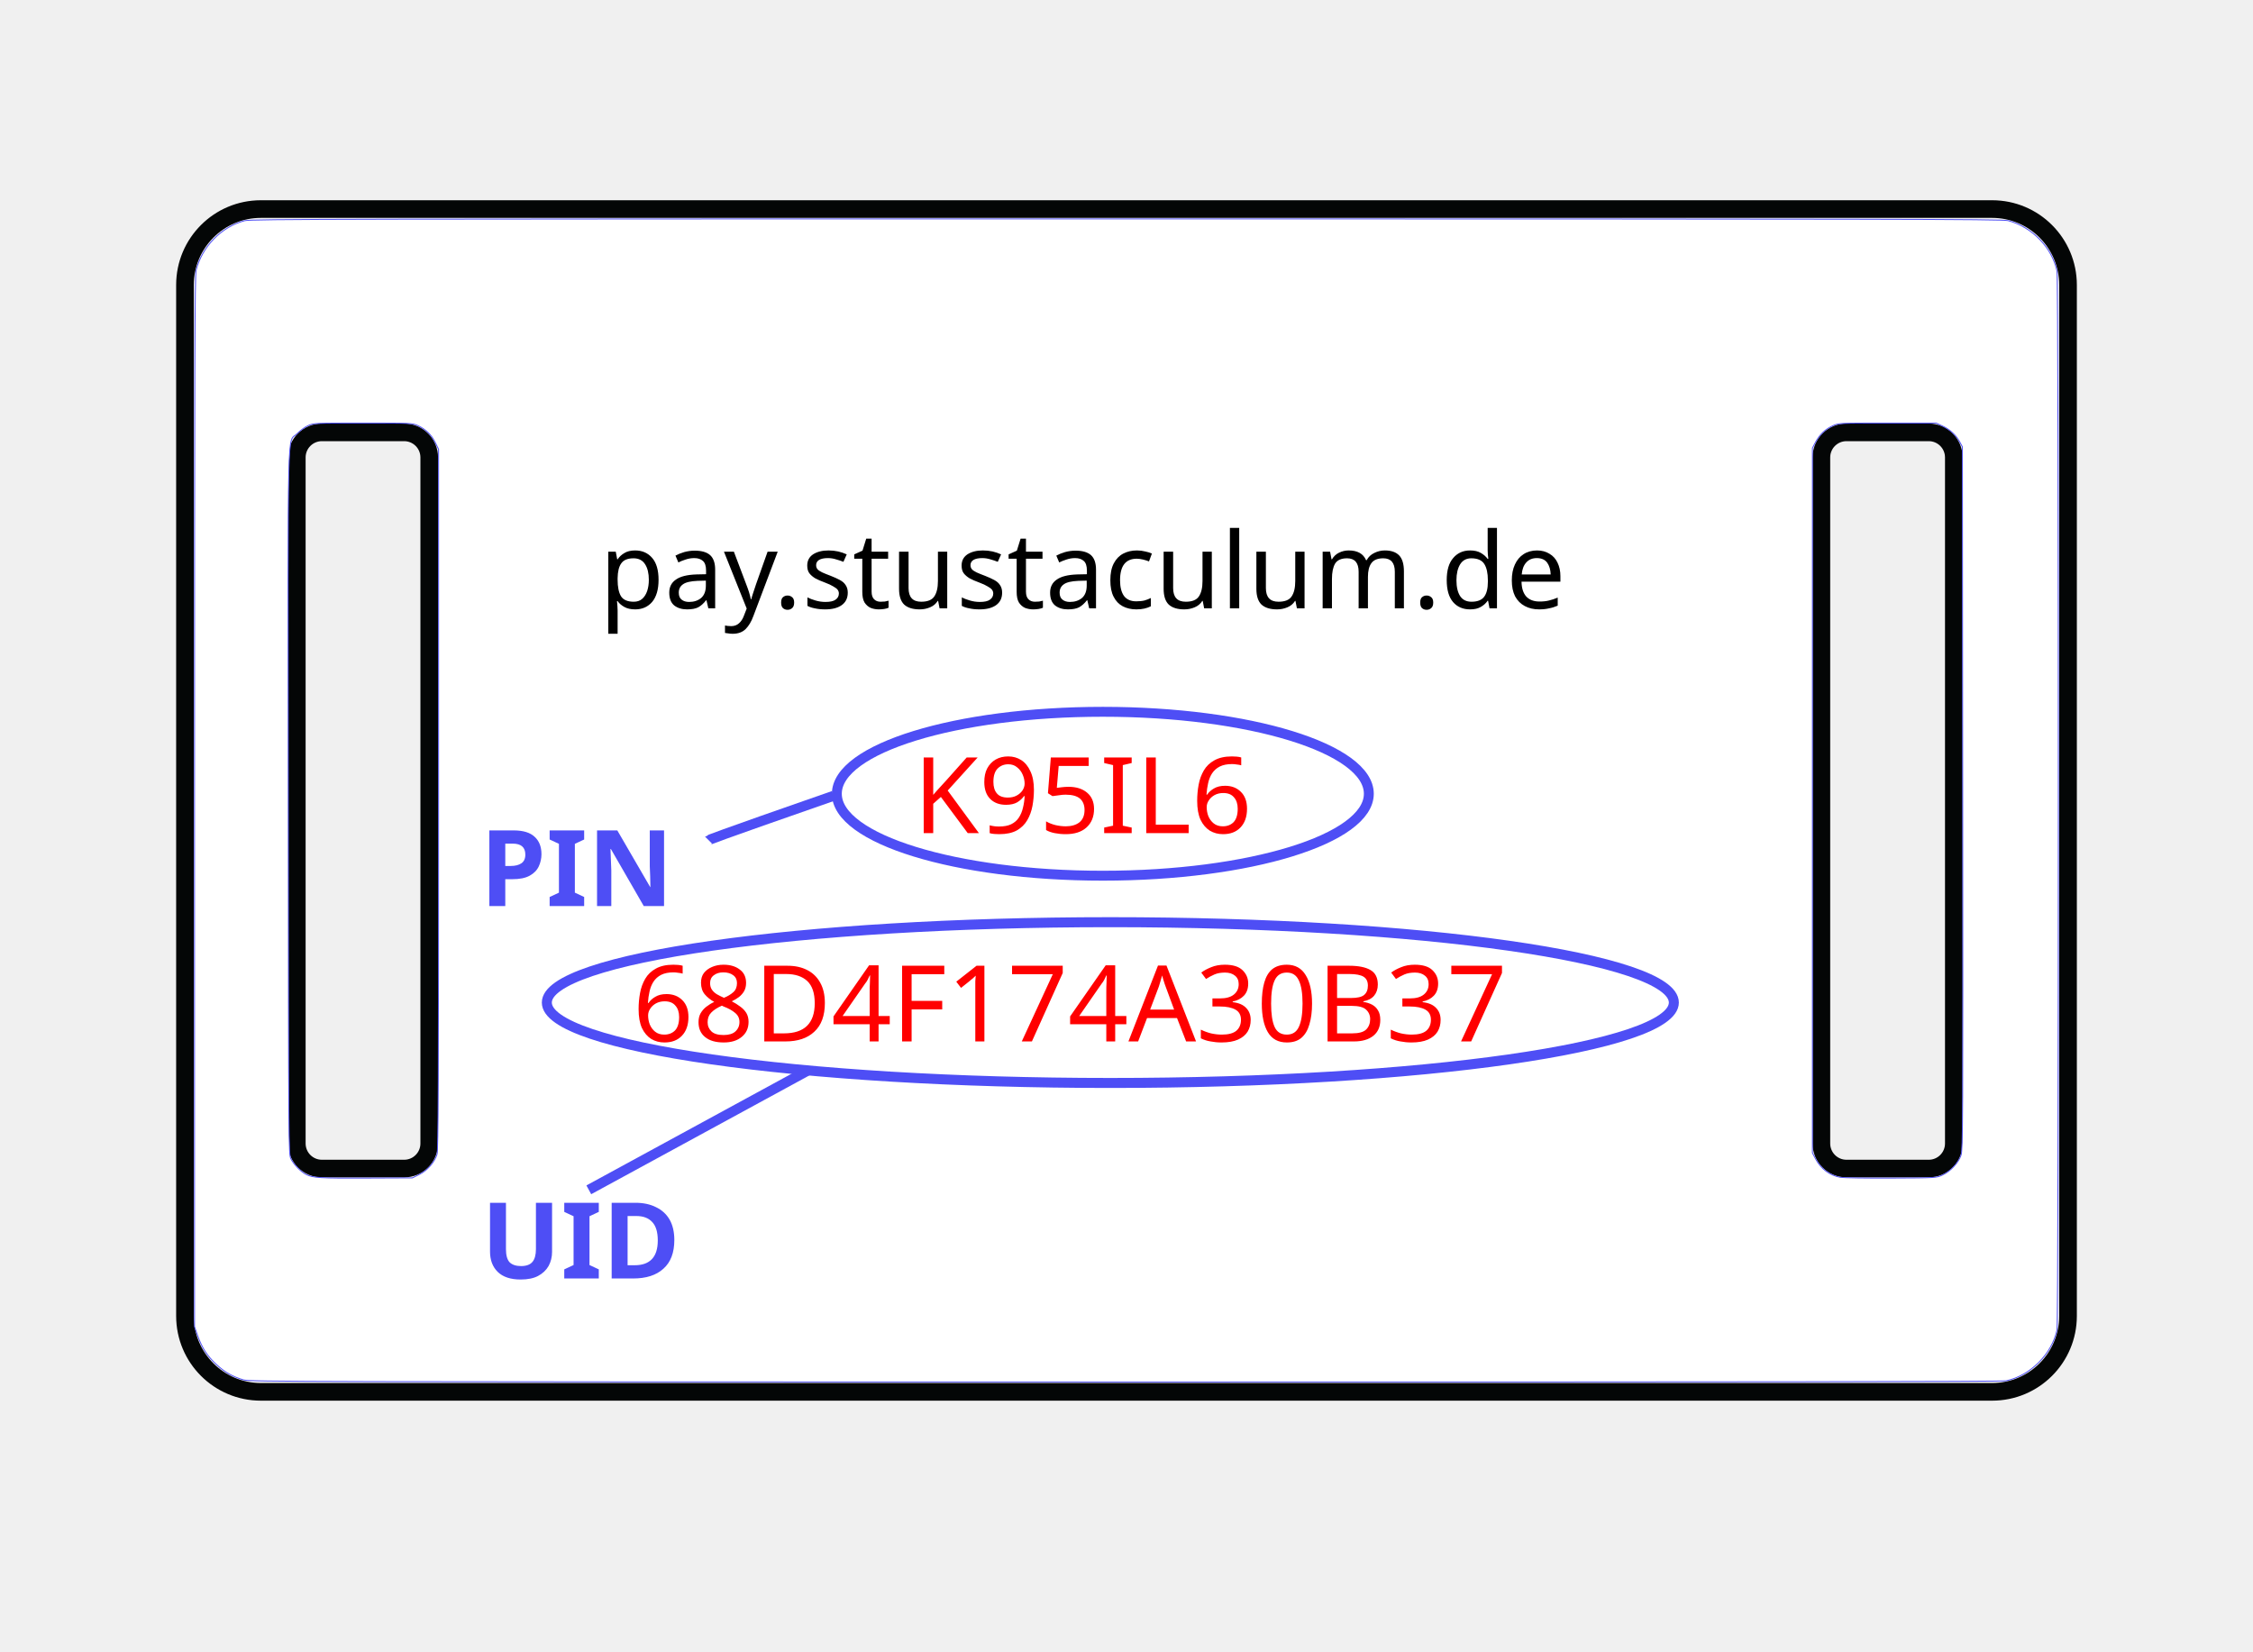
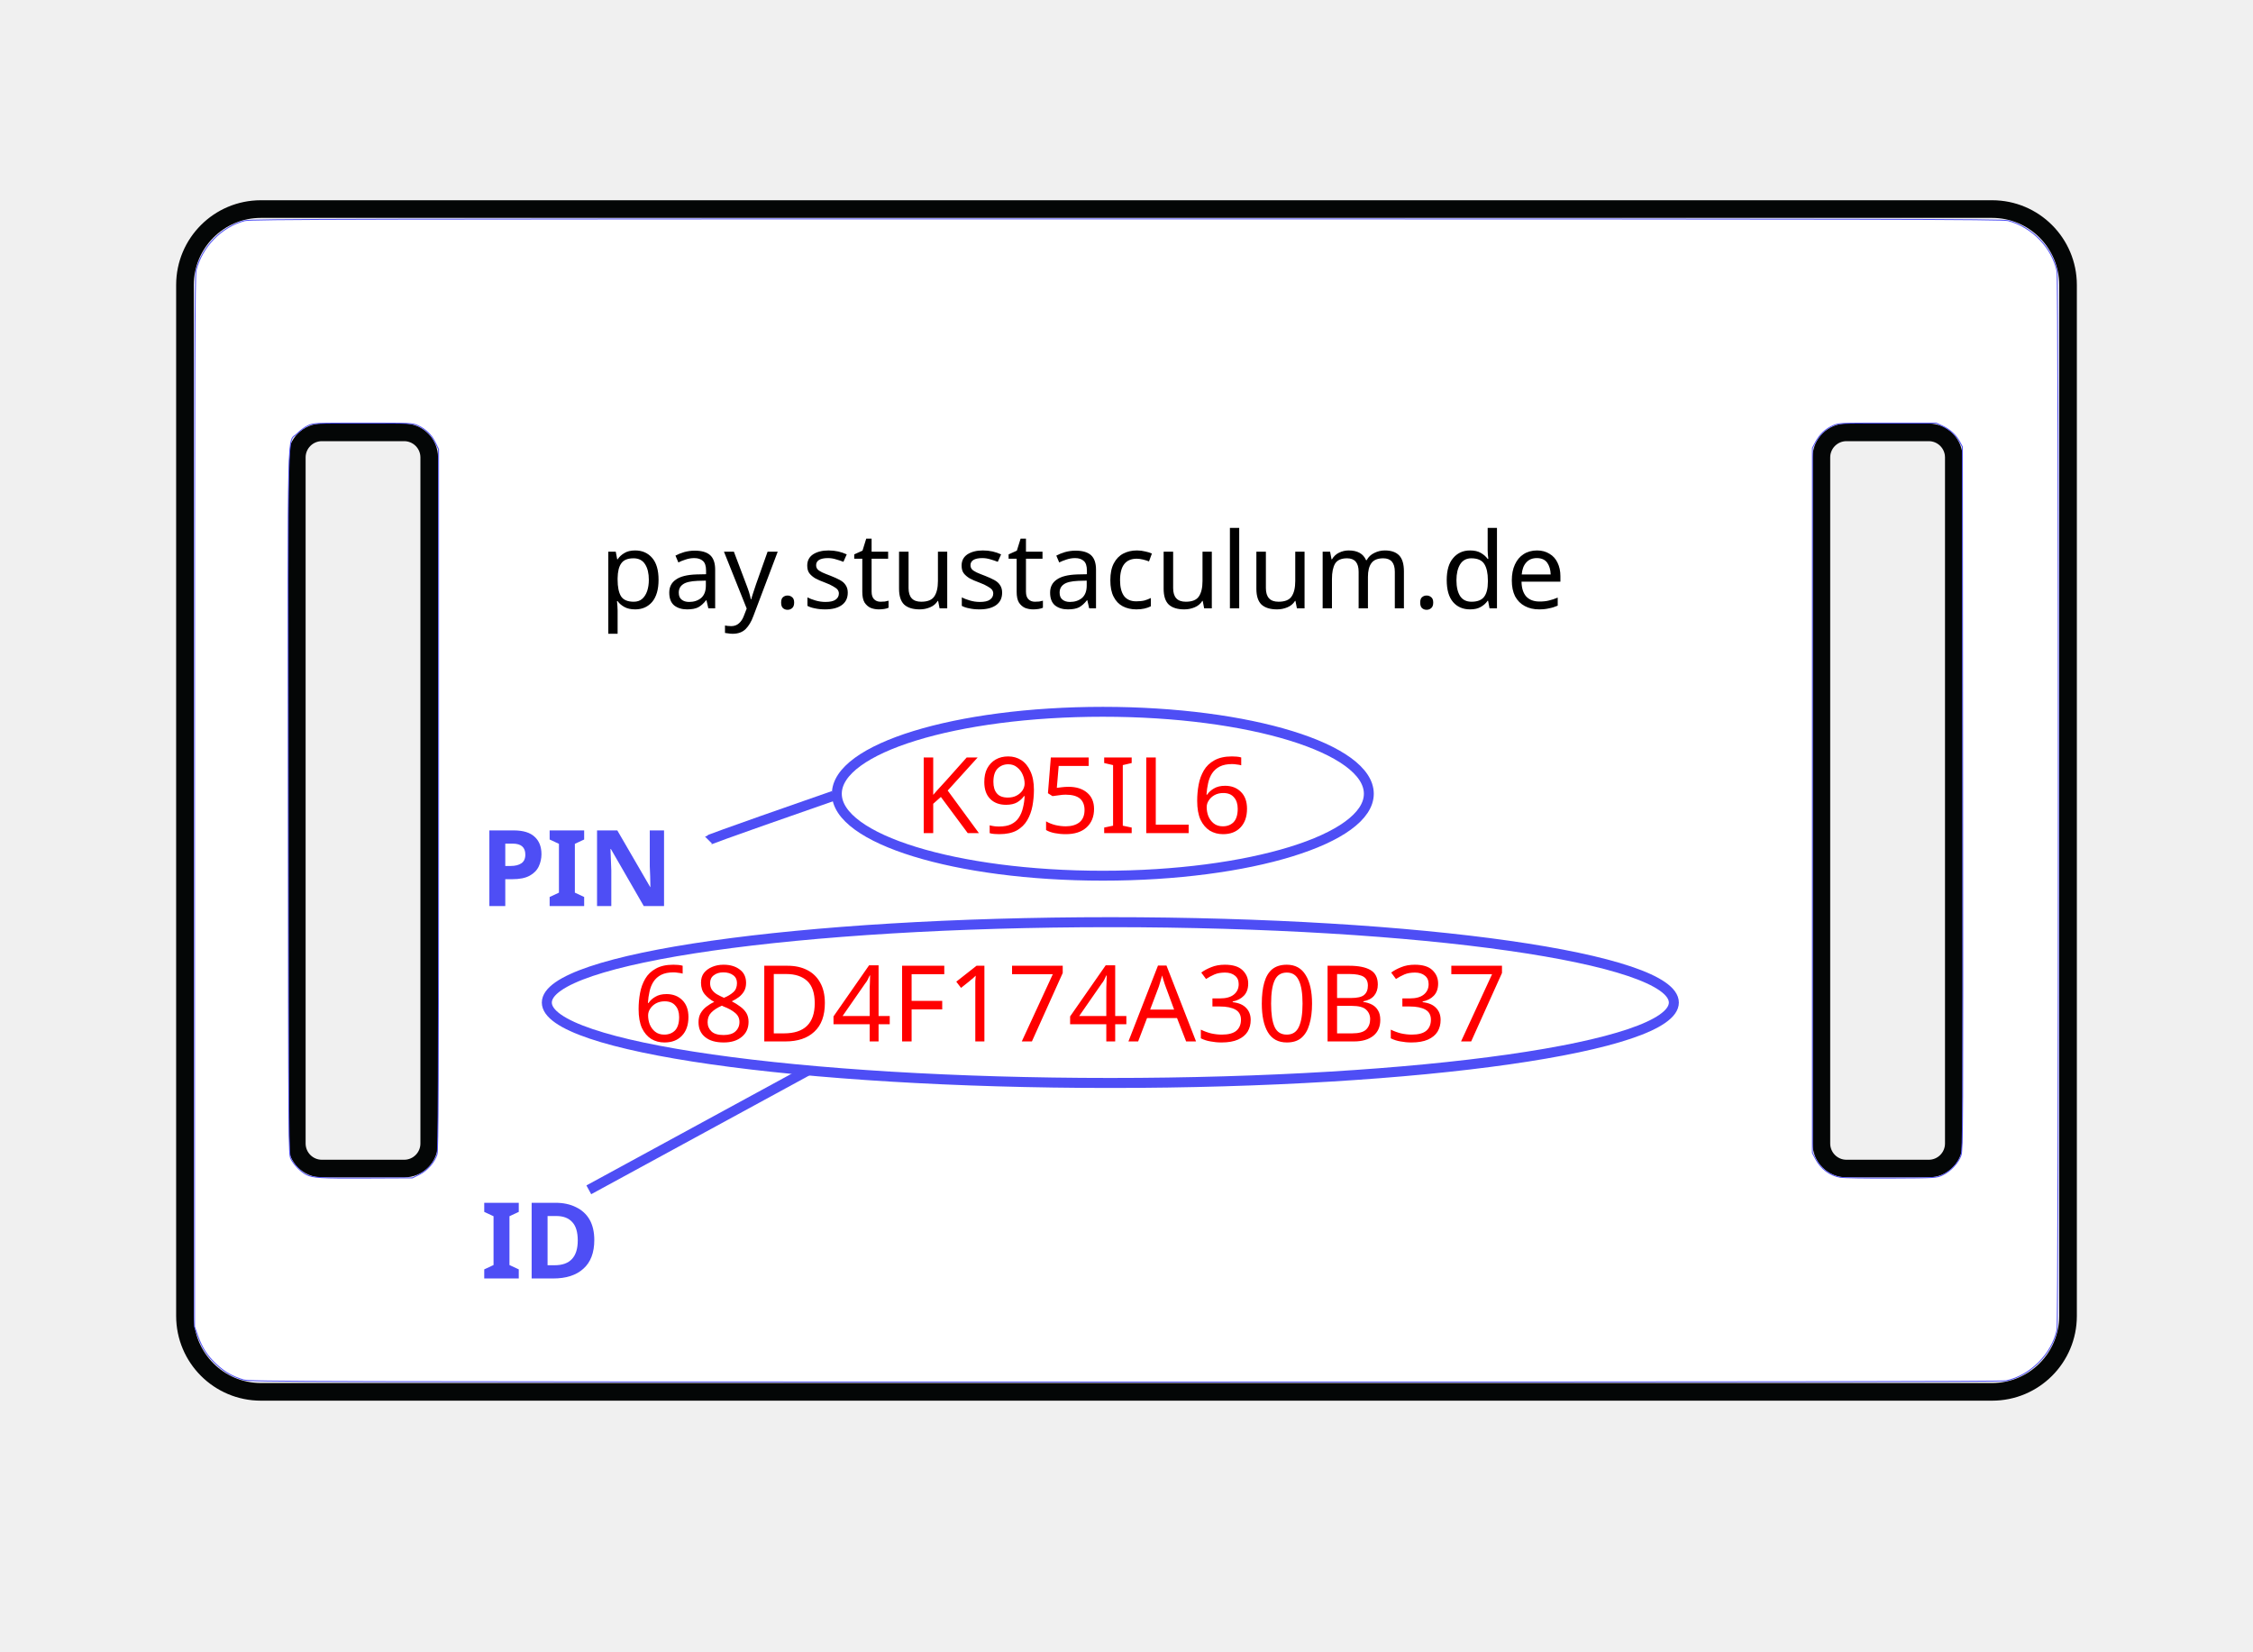
<svg version="1.1" id="svg2" width="170.24" height="124.8" viewBox="0 0 170.24 124.8">
  <defs id="defs6">
    <clipPath clipPathUnits="userSpaceOnUse" id="clipPath18">
      <path d="M 0,93.6 H 127.68 V 0 H 0 Z" id="path16" />
    </clipPath>
    <clipPath clipPathUnits="userSpaceOnUse" id="clipPath26">
      <path d="M 9.983,82.252 H 117.697 V 14.227 H 9.983 Z" id="path24" />
    </clipPath>
    <clipPath clipPathUnits="userSpaceOnUse" id="clipPath86">
      <path d="M 0,93.6 H 127.68 V 0 H 0 Z" id="path84" />
    </clipPath>
    <clipPath clipPathUnits="userSpaceOnUse" id="clipPath94">
      <path d="m 102.72,69.6 h 8.505 V 26.88 h -8.505 z" id="path92" />
    </clipPath>
    <clipPath clipPathUnits="userSpaceOnUse" id="clipPath110">
      <path d="M 0,93.6 H 127.68 V 0 H 0 Z" id="path108" />
    </clipPath>
    <clipPath clipPathUnits="userSpaceOnUse" id="clipPath118">
      <path d="m 16.32,69.6 h 8.505 V 26.88 H 16.32 Z" id="path116" />
    </clipPath>
  </defs>
  <path d="m 145.74,32 h -6.22 c -1.413,0 -2.56,1.147 -2.56,2.56 v 51.84 c 0,1.413 1.147,2.56 2.56,2.56 h 6.22 c 1.413,0 2.56,-1.147 2.56,-2.56 V 34.56 c 0,-1.413 -1.147,-2.56 -2.56,-2.56 m 0,1.333 c 0.676,0 1.227,0.551 1.227,1.227 v 51.84 c 0,0.676 -0.551,1.227 -1.227,1.227 h -6.22 c -0.676,0 -1.227,-0.551 -1.227,-1.227 V 34.56 c 0,-0.676 0.551,-1.227 1.227,-1.227 z" style="fill:#040606;fill-opacity:1;fill-rule:nonzero;stroke:none;stroke-width:1.333" id="path96" />
  <path d="M 150.53,15.13 H 19.71 c -3.535,0 -6.4,2.865 -6.4,6.4 v 77.9 c 0,3.535 2.865,6.4 6.4,6.4 H 150.53 c 3.535,0 6.4,-2.865 6.4,-6.4 V 21.53 c 0,-3.535 -2.865,-6.4 -6.4,-6.4 m 0,1.333 c 2.793,0 5.067,2.273 5.067,5.067 v 77.9 c 0,2.793 -2.273,5.067 -5.067,5.067 H 19.71 c -2.793,0 -5.067,-2.273 -5.067,-5.067 V 21.53 c 0,-2.793 2.273,-5.067 5.067,-5.067 z" style="fill:#040606;fill-opacity:1;fill-rule:nonzero;stroke:none;stroke-width:1.333" id="path28" />
  <path d="m 30.54,32 h -6.22 c -1.413,0 -2.56,1.147 -2.56,2.56 v 51.84 c 0,1.413 1.147,2.56 2.56,2.56 h 6.22 c 1.413,0 2.56,-1.147 2.56,-2.56 V 34.56 c 0,-1.413 -1.147,-2.56 -2.56,-2.56 m 0,1.333 c 0.676,0 1.227,0.551 1.227,1.227 v 51.84 c 0,0.676 -0.551,1.227 -1.227,1.227 h -6.22 c -0.676,0 -1.227,-0.551 -1.227,-1.227 V 34.56 c 0,-0.676 0.551,-1.227 1.227,-1.227 z" style="fill:#040606;fill-opacity:1;fill-rule:nonzero;stroke:none;stroke-width:1.333" id="path120" />
  <path style="fill:#ffffff;fill-opacity:1;stroke:#4e4ef5;stroke-width:0.068;stroke-linejoin:round" d="m 18.387,104.255 c -0.806,-0.235 -1.405,-0.575 -2.031,-1.154 -0.693,-0.641 -1.084,-1.239 -1.408,-2.154 l -0.249,-0.704 V 60.572 c 0,-33.536 0.019,-39.747 0.125,-40.165 0.449,-1.781 1.917,-3.277 3.658,-3.731 0.471,-0.123 7.617,-0.137 66.649,-0.136 57.507,9.29e-4 66.185,0.018 66.612,0.132 1.809,0.481 3.318,2.041 3.684,3.807 0.14,0.677 0.14,79.33 0,80.007 -0.375,1.813 -2.028,3.466 -3.841,3.841 -0.344,0.071 -18.939,0.097 -66.567,0.092 -62.66,-0.006 -66.119,-0.015 -66.63,-0.164 z M 31.683,88.741 c 0.601,-0.295 1.162,-0.933 1.342,-1.526 0.091,-0.301 0.114,-5.682 0.114,-26.824 V 33.945 L 32.889,33.434 c -0.284,-0.579 -0.72,-1.002 -1.319,-1.279 -0.395,-0.183 -0.537,-0.189 -4.143,-0.189 -3.646,0 -3.743,0.005 -4.158,0.196 -0.234,0.108 -0.605,0.382 -0.825,0.608 -0.753,0.775 -0.688,-1.979 -0.662,27.848 0.023,26.226 0.025,26.585 0.2,26.937 0.211,0.426 0.737,0.97 1.136,1.177 0.508,0.263 1.048,0.296 4.579,0.28 l 3.463,-0.015 z m 115.09,0.044 c 0.605,-0.273 1.215,-0.926 1.407,-1.504 0.137,-0.413 0.147,-2.505 0.126,-26.982 l -0.023,-26.534 -0.194,-0.36 c -0.284,-0.526 -0.728,-0.941 -1.29,-1.206 l -0.495,-0.233 h -3.688 c -3.659,0 -3.692,0.002 -4.138,0.207 -0.569,0.262 -0.985,0.659 -1.29,1.232 l -0.239,0.45 v 26.627 26.627 l 0.242,0.458 c 0.393,0.745 1.068,1.248 1.864,1.388 0.227,0.04 1.952,0.066 3.832,0.058 3.383,-0.015 3.423,-0.017 3.887,-0.227 z" id="path895" />
  <text xml:space="preserve" style="font-size:13.333px;line-height:1.25;font-family:sans-serif;-inkscape-font-specification:'sans-serif, Normal';stroke-width:1" x="45.277" y="45.964" id="text856">
    <tspan id="tspan854" x="45.277" y="45.964" style="font-style:normal;font-variant:normal;font-weight:normal;font-stretch:normal;font-size:8px;font-family:sans-serif;-inkscape-font-specification:'sans-serif, Normal';font-variant-ligatures:normal;font-variant-caps:normal;font-variant-numeric:normal;font-variant-east-asian:normal;stroke-width:1">pay.stustaculum.de</tspan>
  </text>
  <text xml:space="preserve" style="font-size:13.333px;line-height:1.25;font-family:sans-serif;-inkscape-font-specification:'sans-serif, Normal';stroke-width:1" x="69.017" y="62.951" id="text856-9">
    <tspan id="tspan854-8" x="69.017" y="62.951" style="font-style:normal;font-variant:normal;font-weight:normal;font-stretch:normal;font-size:8px;font-family:sans-serif;-inkscape-font-specification:'sans-serif, Normal';font-variant-ligatures:normal;font-variant-caps:normal;font-variant-numeric:normal;font-variant-east-asian:normal;fill:#ff0000;fill-opacity:1;stroke-width:1">K95IL6</tspan>
  </text>
  <text xml:space="preserve" style="font-size:13.333px;line-height:1.25;font-family:sans-serif;-inkscape-font-specification:'sans-serif, Normal';stroke-width:1" x="47.815" y="78.687" id="text856-9-6">
    <tspan id="tspan854-8-5" x="47.815" y="78.687" style="font-style:normal;font-variant:normal;font-weight:normal;font-stretch:normal;font-size:8px;font-family:sans-serif;-inkscape-font-specification:'sans-serif, Normal';font-variant-ligatures:normal;font-variant-caps:normal;font-variant-numeric:normal;font-variant-east-asian:normal;fill:#ff0000;fill-opacity:1;stroke-width:1">68D4F174A30B37</tspan>
  </text>
  <ellipse style="mix-blend-mode:multiply;fill:#ff0000;fill-opacity:0;stroke:#4e4ef5;stroke-width:0.748;stroke-linejoin:round;stroke-miterlimit:4;stroke-dasharray:none;stroke-opacity:1" id="path894" cx="83.332" cy="59.973" rx="20.099" ry="6.192" />
  <ellipse style="mix-blend-mode:multiply;fill:#ff0000;fill-opacity:0;stroke:#4e4ef5;stroke-width:0.756;stroke-linejoin:round;stroke-miterlimit:4;stroke-dasharray:none;stroke-opacity:1" id="path894-5" ry="6.074" rx="42.58" cy="75.751" cx="83.899" />
  <text xml:space="preserve" style="font-size:13.333px;line-height:1.25;font-family:sans-serif;-inkscape-font-specification:'sans-serif, Normal';stroke-width:1.002;stroke-miterlimit:4;stroke-dasharray:none" x="36.258" y="68.46" id="text915">
    <tspan id="tspan913" x="36.258" y="68.46" style="font-style:normal;font-variant:normal;font-weight:bold;font-stretch:normal;font-size:8px;font-family:sans-serif;-inkscape-font-specification:'sans-serif, Bold';font-variant-ligatures:normal;font-variant-caps:normal;font-variant-numeric:normal;font-variant-east-asian:normal;fill:#4e4ef5;fill-opacity:1;stroke-width:1.002;stroke-miterlimit:4;stroke-dasharray:none">PIN</tspan>
  </text>
  <text xml:space="preserve" style="font-size:13.333px;line-height:1.25;font-family:sans-serif;-inkscape-font-specification:'sans-serif, Normal';stroke-width:1.002;stroke-miterlimit:4;stroke-dasharray:none" x="36.34" y="96.598" id="text915-5">
-     <tspan id="tspan913-8" x="36.34" y="96.598" style="font-style:normal;font-variant:normal;font-weight:bold;font-stretch:normal;font-size:8px;font-family:sans-serif;-inkscape-font-specification:'sans-serif, Bold';font-variant-ligatures:normal;font-variant-caps:normal;font-variant-numeric:normal;font-variant-east-asian:normal;fill:#4e4ef5;fill-opacity:1;stroke-width:1.002;stroke-miterlimit:4;stroke-dasharray:none">UID</tspan>
+     <tspan id="tspan913-8" x="36.34" y="96.598" style="font-style:normal;font-variant:normal;font-weight:bold;font-stretch:normal;font-size:8px;font-family:sans-serif;-inkscape-font-specification:'sans-serif, Bold';font-variant-ligatures:normal;font-variant-caps:normal;font-variant-numeric:normal;font-variant-east-asian:normal;fill:#4e4ef5;fill-opacity:1;stroke-width:1.002;stroke-miterlimit:4;stroke-dasharray:none">ID</tspan>
  </text>
  <path style="fill:none;stroke:#4e4ef5;stroke-width:0.756;stroke-linecap:butt;stroke-linejoin:miter;stroke-miterlimit:4;stroke-dasharray:none;stroke-opacity:1" d="m 44.491,89.899 16.247,-8.845 -0.181,-0.181 v 0" id="path953" />
  <path style="fill:none;stroke:#4e4ef5;stroke-width:0.756;stroke-linecap:butt;stroke-linejoin:miter;stroke-miterlimit:4;stroke-dasharray:none;stroke-opacity:1" d="m 62.986,60.127 c -9.344,3.25 -9.446,3.352 -9.446,3.352" id="path868" />
</svg>
